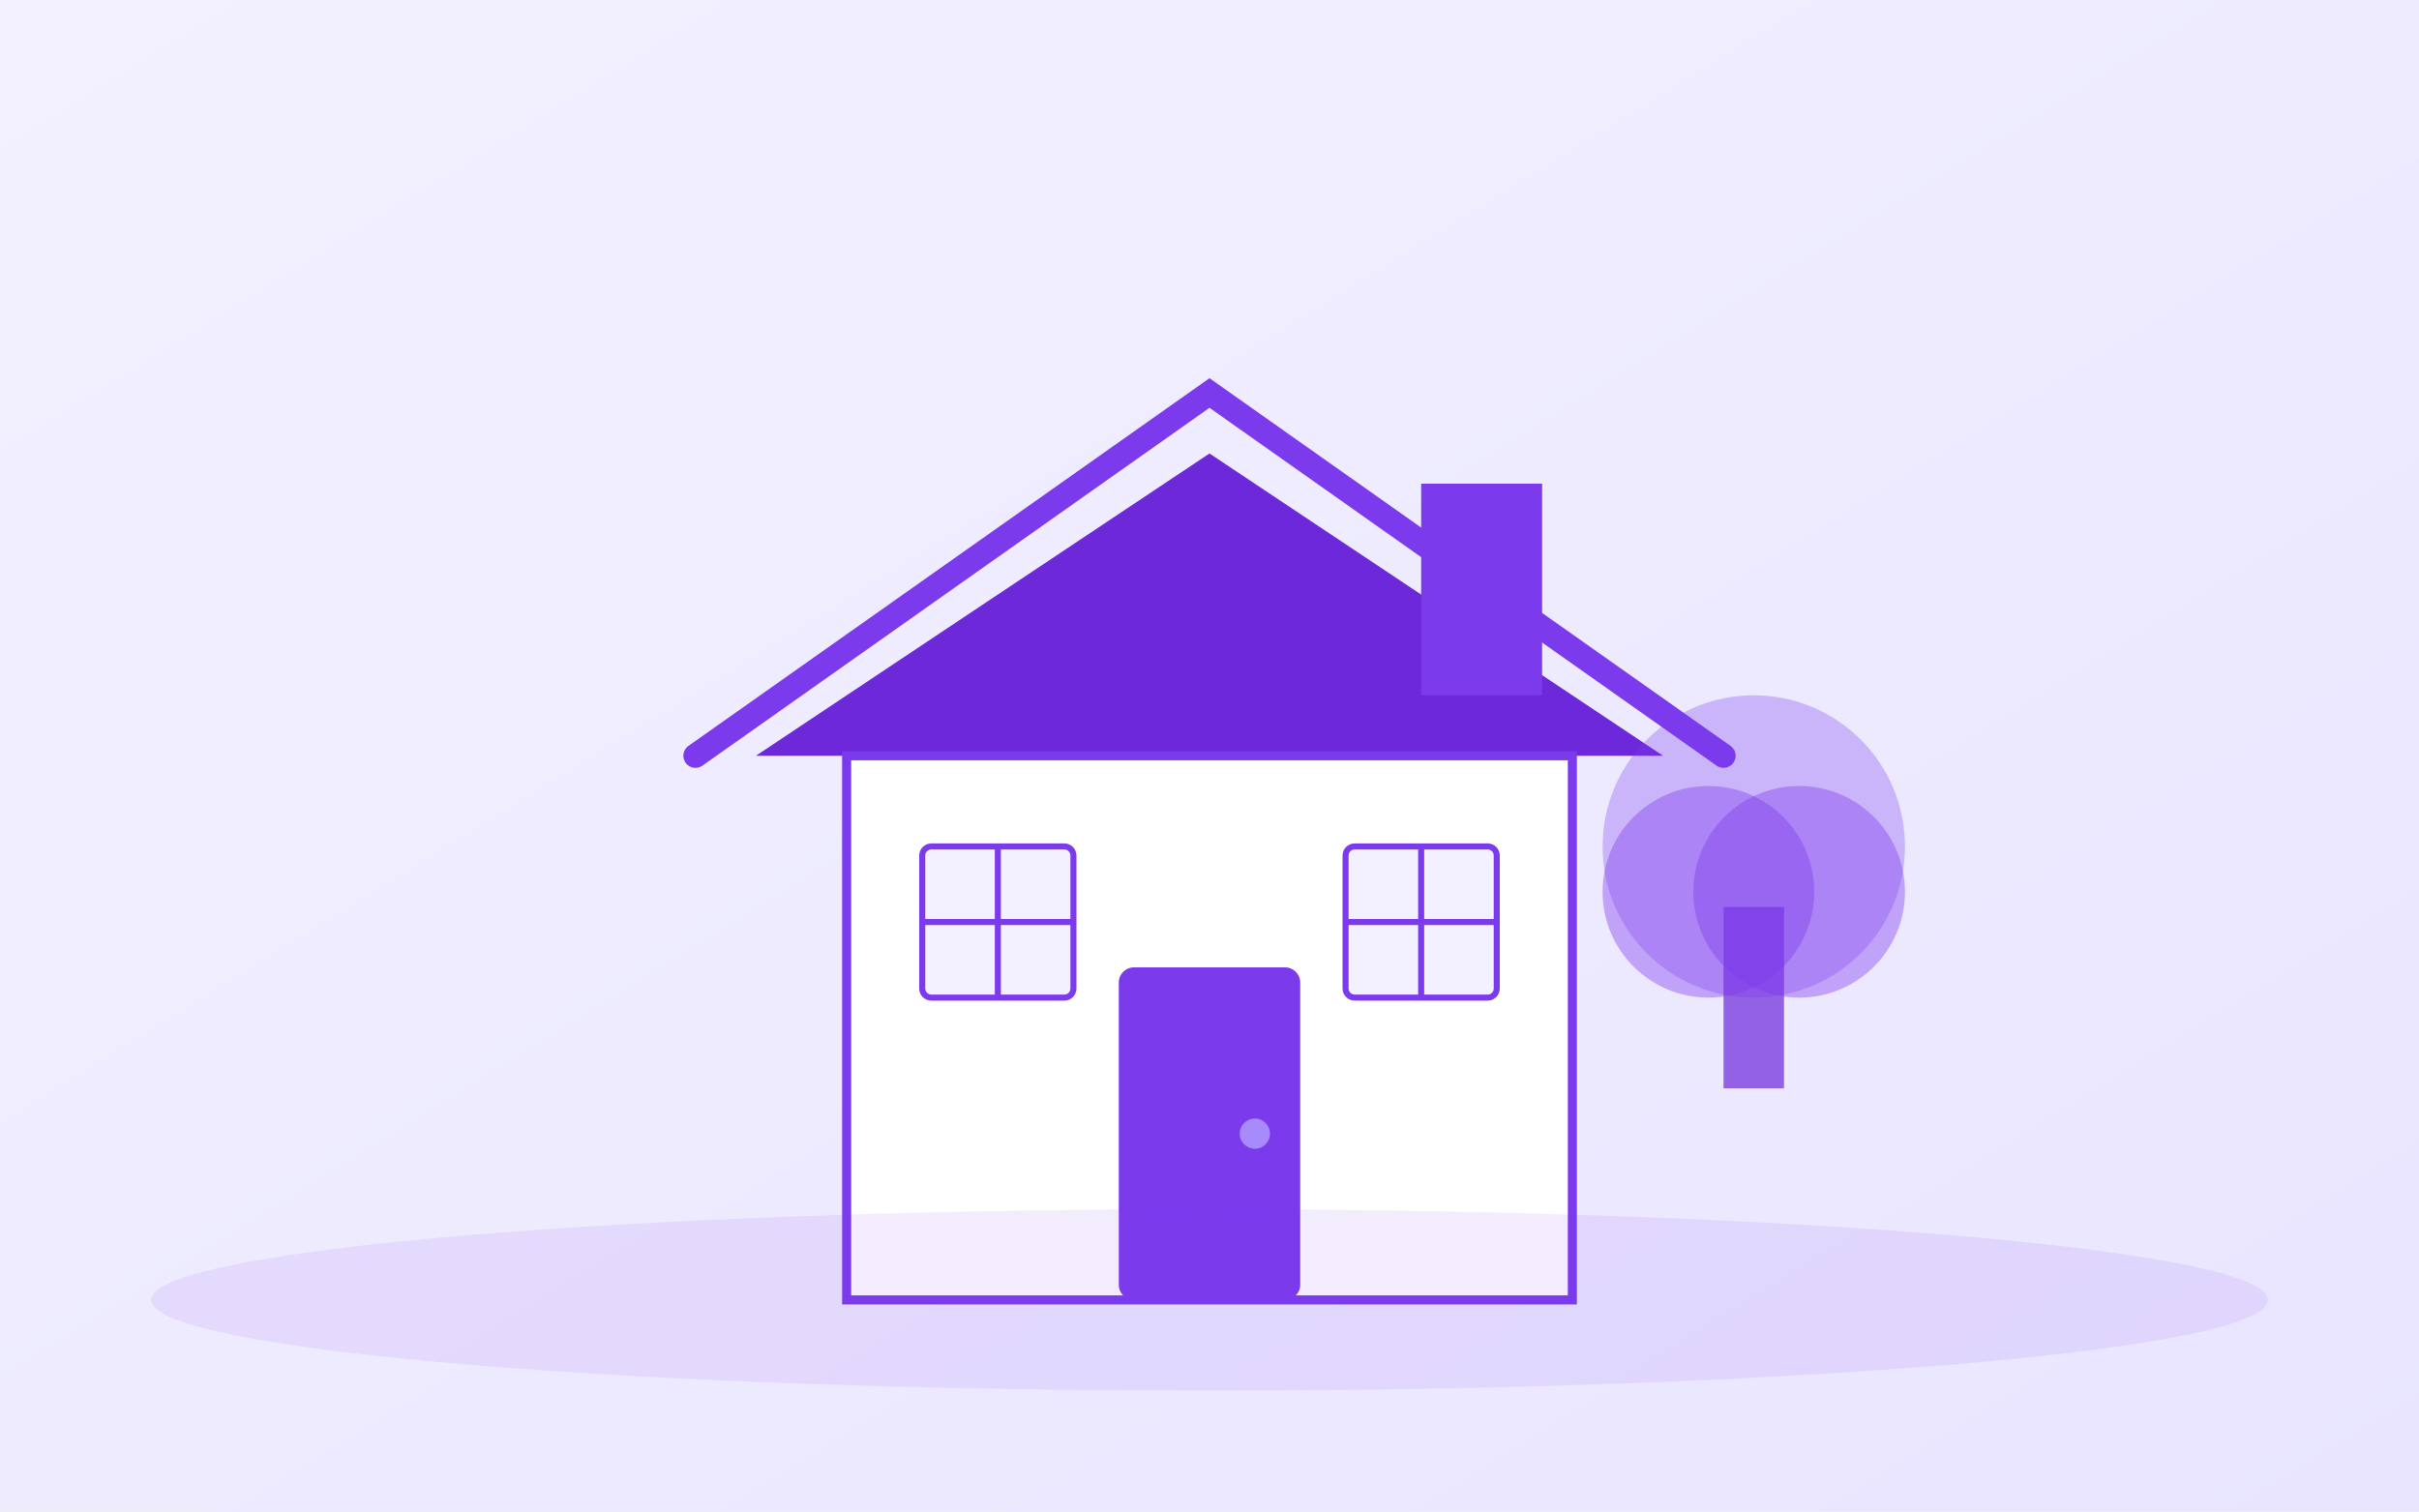
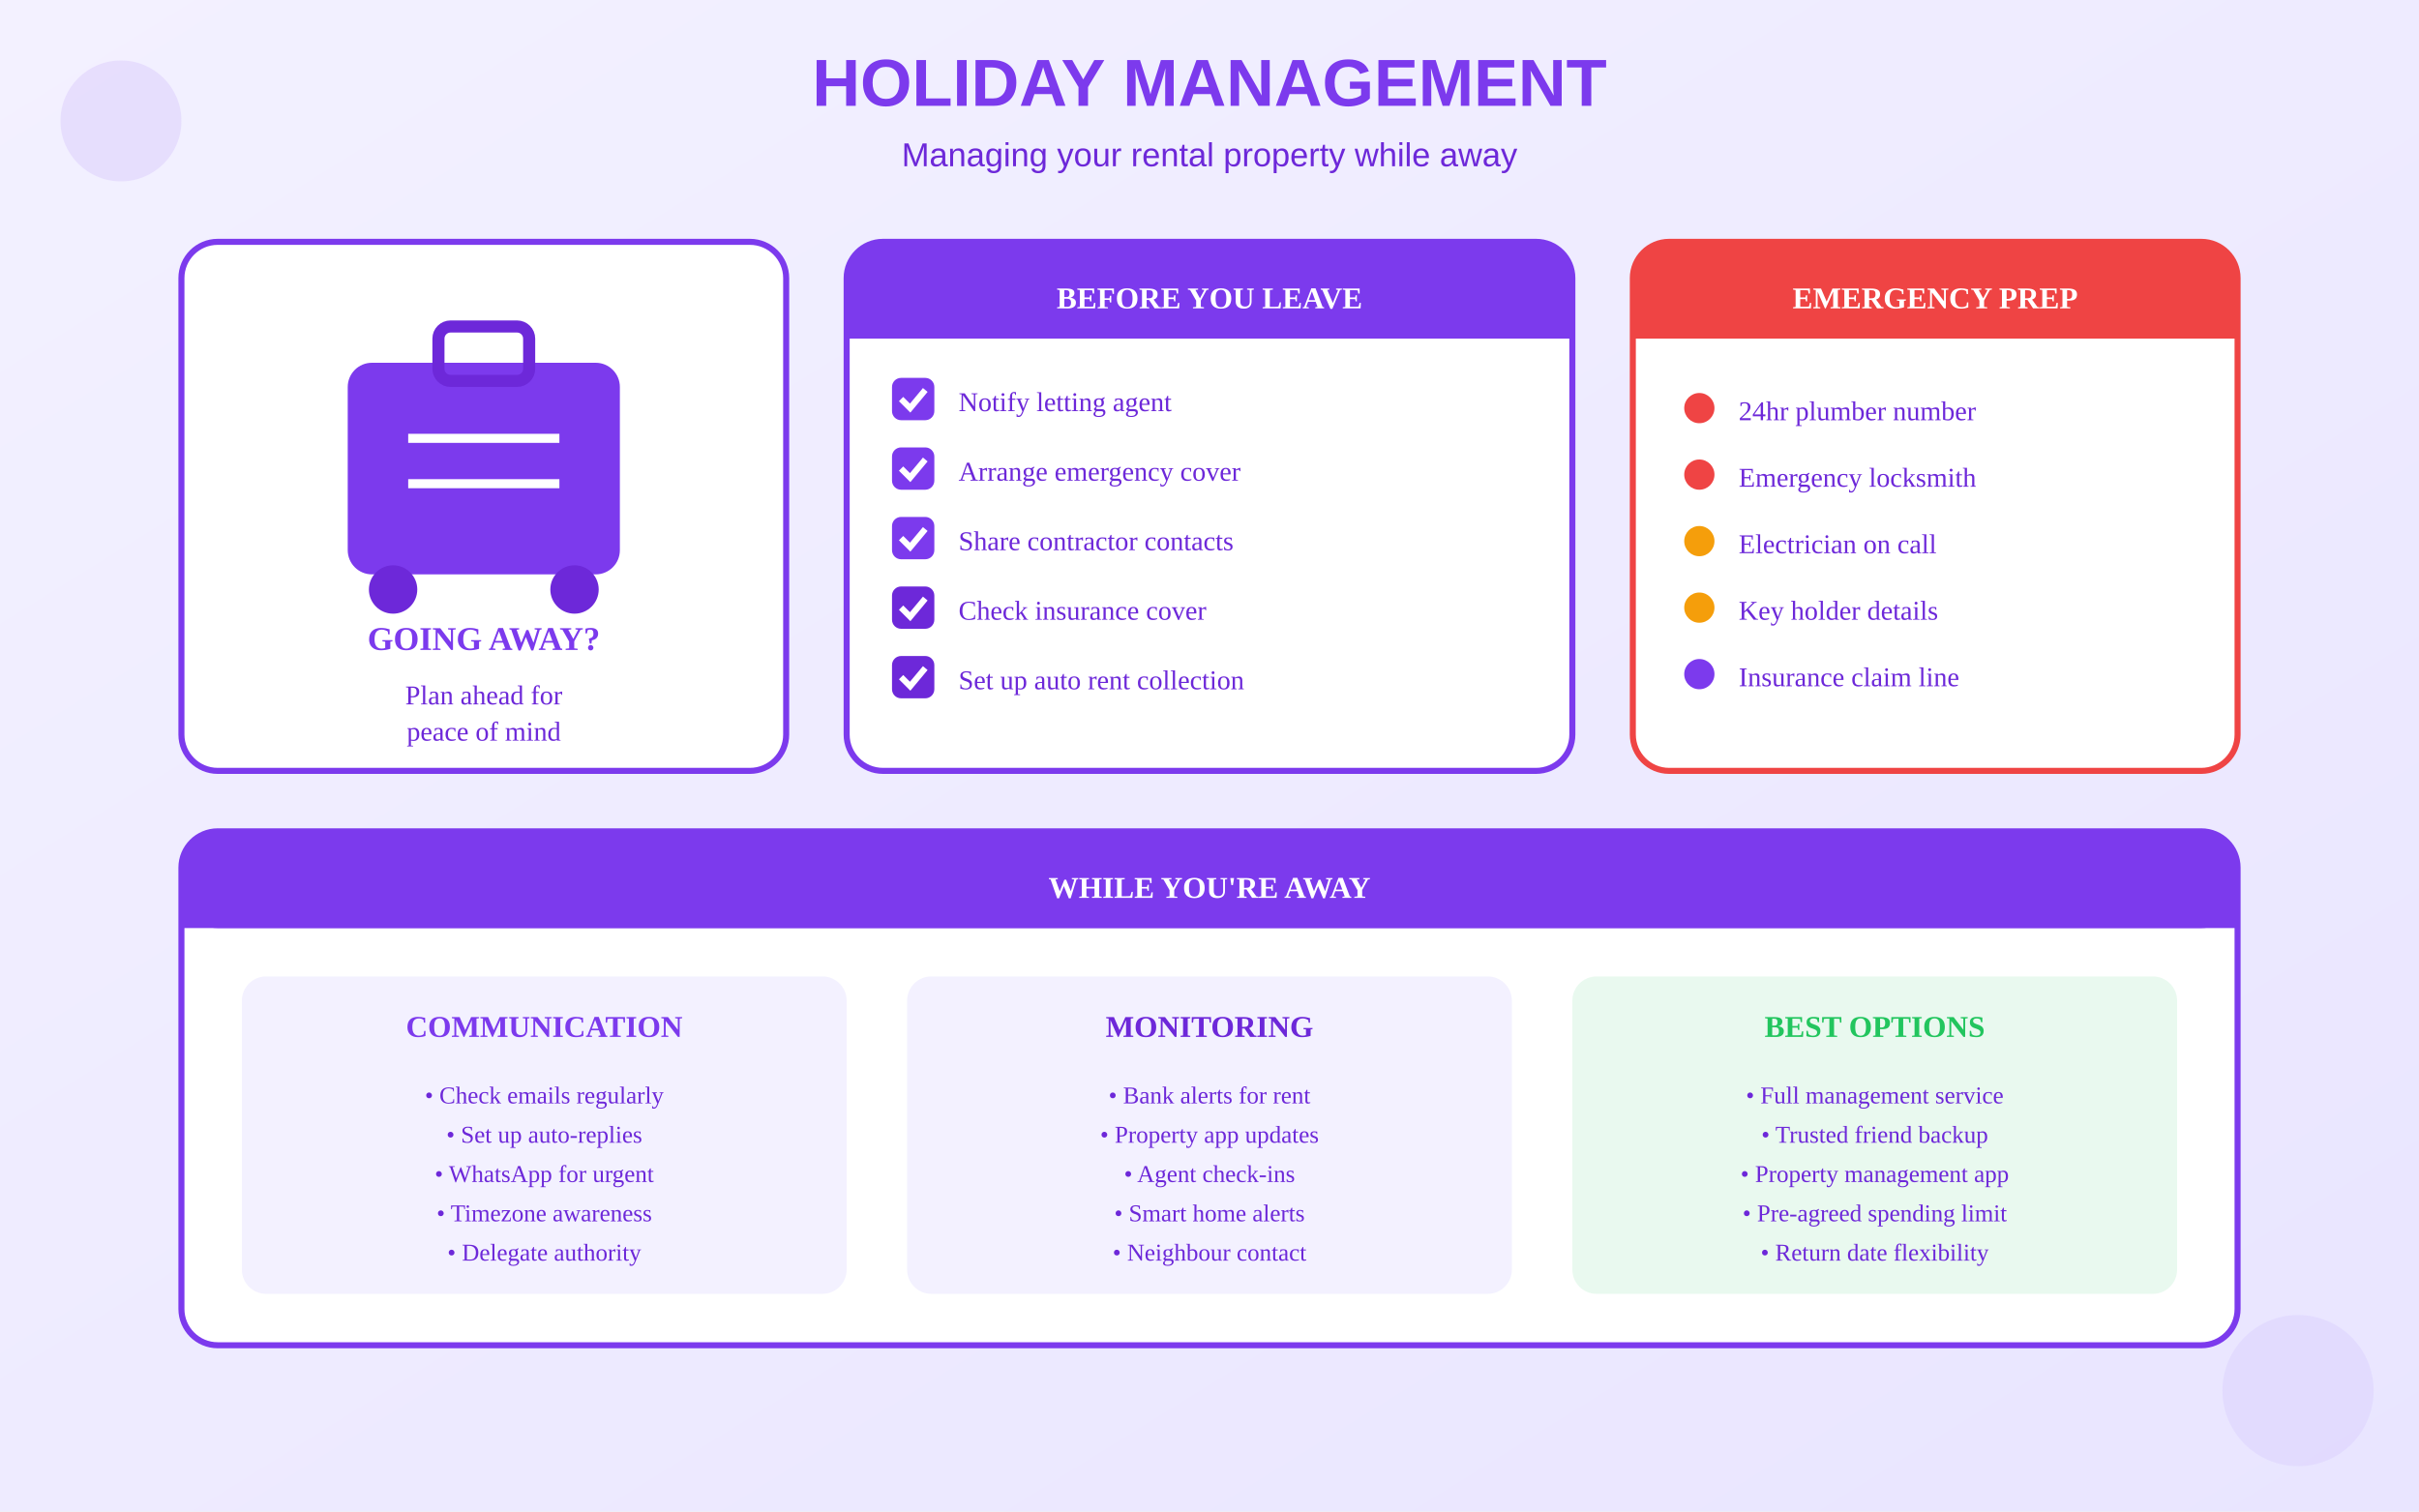
<svg xmlns="http://www.w3.org/2000/svg" viewBox="0 0 800 500">
  <defs>
    <linearGradient id="bgGrad" x1="0%" y1="0%" x2="100%" y2="100%">
      <stop offset="0%" style="stop-color:#F3F1FF" />
      <stop offset="100%" style="stop-color:#E9E5FF" />
    </linearGradient>
  </defs>
  <rect width="800" height="500" fill="url(#bgGrad)" />
-   <g transform="translate(250, 100)">
-     <path d="M-20 150 L150 30 L320 150" fill="none" stroke="#7C3AED" stroke-width="8" stroke-linecap="round" />
-     <path d="M0 150 L150 50 L300 150" fill="#6D28D9" />
-     <rect x="220" y="60" width="40" height="70" fill="#7C3AED" />
-     <rect x="30" y="150" width="240" height="180" fill="white" stroke="#7C3AED" stroke-width="3" />
-     <rect x="120" y="220" width="60" height="110" rx="5" fill="#7C3AED" />
-     <circle cx="165" cy="275" r="5" fill="#A78BFA" />
-     <rect x="55" y="180" width="50" height="50" rx="3" fill="#F3F1FF" stroke="#7C3AED" stroke-width="2" />
-     <line x1="80" y1="180" x2="80" y2="230" stroke="#7C3AED" stroke-width="2" />
-     <line x1="55" y1="205" x2="105" y2="205" stroke="#7C3AED" stroke-width="2" />
-     <rect x="195" y="180" width="50" height="50" rx="3" fill="#F3F1FF" stroke="#7C3AED" stroke-width="2" />
-     <line x1="220" y1="180" x2="220" y2="230" stroke="#7C3AED" stroke-width="2" />
-     <line x1="195" y1="205" x2="245" y2="205" stroke="#7C3AED" stroke-width="2" />
+   <text x="400" y="35" text-anchor="middle" fill="#7C3AED" font-size="22" font-weight="bold" font-family="Arial">HOLIDAY MANAGEMENT</text>
+   <text x="400" y="55" text-anchor="middle" fill="#6D28D9" font-size="11" font-family="Arial">Managing your rental property while away</text>
+   <g transform="translate(60, 80)">
+     <rect x="0" y="0" width="200" height="175" rx="12" fill="white" stroke="#7C3AED" stroke-width="2" />
+     <g transform="translate(45, 20)">
+       <rect x="10" y="20" width="90" height="70" rx="8" fill="#7C3AED" />
+       <rect x="40" y="8" width="30" height="18" rx="4" fill="none" stroke="#6D28D9" stroke-width="4" />
+       <line x1="30" y1="45" x2="80" y2="45" stroke="white" stroke-width="3" />
+       <line x1="30" y1="60" x2="80" y2="60" stroke="white" stroke-width="3" />
+       <circle cx="25" cy="95" r="8" fill="#6D28D9" />
+       <circle cx="85" cy="95" r="8" fill="#6D28D9" />
+     </g>
+     <text x="100" y="135" text-anchor="middle" fill="#7C3AED" font-size="11" font-weight="bold">GOING AWAY?</text>
+     <text x="100" y="153" text-anchor="middle" fill="#6D28D9" font-size="9">Plan ahead for</text>
+     <text x="100" y="165" text-anchor="middle" fill="#6D28D9" font-size="9">peace of mind</text>
  </g>
-   <g transform="translate(550, 200)">
-     <rect x="20" y="100" width="20" height="60" fill="#6D28D9" opacity="0.7" />
-     <circle cx="30" cy="80" r="50" fill="#7C3AED" opacity="0.3" />
-     <circle cx="15" cy="95" r="35" fill="#7C3AED" opacity="0.4" />
-     <circle cx="45" cy="95" r="35" fill="#7C3AED" opacity="0.4" />
+   <g transform="translate(280, 80)">
+     <rect x="0" y="0" width="240" height="175" rx="12" fill="white" stroke="#7C3AED" stroke-width="2" />
+     <rect x="0" y="0" width="240" height="32" rx="12" fill="#7C3AED" />
+     <rect x="0" y="20" width="240" height="12" fill="#7C3AED" />
+     <text x="120" y="22" text-anchor="middle" fill="white" font-size="10" font-weight="bold">BEFORE YOU LEAVE</text>
+     <g transform="translate(15, 45)">
+       <rect x="0" y="0" width="14" height="14" rx="3" fill="#7C3AED" />
+       <path d="M3 7 L6 10 L11 4" stroke="white" stroke-width="2" fill="none" />
+       <text x="22" y="11" fill="#6D28D9" font-size="9">Notify letting agent</text>
+     </g>
+     <g transform="translate(15, 68)">
+       <rect x="0" y="0" width="14" height="14" rx="3" fill="#7C3AED" />
+       <path d="M3 7 L6 10 L11 4" stroke="white" stroke-width="2" fill="none" />
+       <text x="22" y="11" fill="#6D28D9" font-size="9">Arrange emergency cover</text>
+     </g>
+     <g transform="translate(15, 91)">
+       <rect x="0" y="0" width="14" height="14" rx="3" fill="#7C3AED" />
+       <path d="M3 7 L6 10 L11 4" stroke="white" stroke-width="2" fill="none" />
+       <text x="22" y="11" fill="#6D28D9" font-size="9">Share contractor contacts</text>
+     </g>
+     <g transform="translate(15, 114)">
+       <rect x="0" y="0" width="14" height="14" rx="3" fill="#6D28D9" />
+       <path d="M3 7 L6 10 L11 4" stroke="white" stroke-width="2" fill="none" />
+       <text x="22" y="11" fill="#6D28D9" font-size="9">Check insurance cover</text>
+     </g>
+     <g transform="translate(15, 137)">
+       <rect x="0" y="0" width="14" height="14" rx="3" fill="#6D28D9" />
+       <path d="M3 7 L6 10 L11 4" stroke="white" stroke-width="2" fill="none" />
+       <text x="22" y="11" fill="#6D28D9" font-size="9">Set up auto rent collection</text>
+     </g>
  </g>
-   <ellipse cx="400" cy="430" rx="350" ry="30" fill="#7C3AED" opacity="0.1" />
+   <g transform="translate(540, 80)">
+     <rect x="0" y="0" width="200" height="175" rx="12" fill="white" stroke="#EF4444" stroke-width="2" />
+     <rect x="0" y="0" width="200" height="32" rx="12" fill="#EF4444" />
+     <rect x="0" y="20" width="200" height="12" fill="#EF4444" />
+     <text x="100" y="22" text-anchor="middle" fill="white" font-size="10" font-weight="bold">EMERGENCY PREP</text>
+     <g transform="translate(15, 48)">
+       <circle cx="7" cy="7" r="5" fill="#EF4444" />
+       <text x="20" y="11" fill="#6D28D9" font-size="9">24hr plumber number</text>
+     </g>
+     <g transform="translate(15, 70)">
+       <circle cx="7" cy="7" r="5" fill="#EF4444" />
+       <text x="20" y="11" fill="#6D28D9" font-size="9">Emergency locksmith</text>
+     </g>
+     <g transform="translate(15, 92)">
+       <circle cx="7" cy="7" r="5" fill="#F59E0B" />
+       <text x="20" y="11" fill="#6D28D9" font-size="9">Electrician on call</text>
+     </g>
+     <g transform="translate(15, 114)">
+       <circle cx="7" cy="7" r="5" fill="#F59E0B" />
+       <text x="20" y="11" fill="#6D28D9" font-size="9">Key holder details</text>
+     </g>
+     <g transform="translate(15, 136)">
+       <circle cx="7" cy="7" r="5" fill="#7C3AED" />
+       <text x="20" y="11" fill="#6D28D9" font-size="9">Insurance claim line</text>
+     </g>
+   </g>
+   <g transform="translate(60, 275)">
+     <rect x="0" y="0" width="680" height="170" rx="12" fill="white" stroke="#7C3AED" stroke-width="2" />
+     <rect x="0" y="0" width="680" height="32" rx="12" fill="#7C3AED" />
+     <rect x="0" y="20" width="680" height="12" fill="#7C3AED" />
+     <text x="340" y="22" text-anchor="middle" fill="white" font-size="10" font-weight="bold">WHILE YOU'RE AWAY</text>
+     <g transform="translate(20, 48)">
+       <rect x="0" y="0" width="200" height="105" rx="8" fill="#F3F1FF" />
+       <text x="100" y="20" text-anchor="middle" fill="#7C3AED" font-size="10" font-weight="bold">COMMUNICATION</text>
+       <text x="100" y="42" text-anchor="middle" fill="#6D28D9" font-size="8">• Check emails regularly</text>
+       <text x="100" y="55" text-anchor="middle" fill="#6D28D9" font-size="8">• Set up auto-replies</text>
+       <text x="100" y="68" text-anchor="middle" fill="#6D28D9" font-size="8">• WhatsApp for urgent</text>
+       <text x="100" y="81" text-anchor="middle" fill="#6D28D9" font-size="8">• Timezone awareness</text>
+       <text x="100" y="94" text-anchor="middle" fill="#6D28D9" font-size="8">• Delegate authority</text>
+     </g>
+     <g transform="translate(240, 48)">
+       <rect x="0" y="0" width="200" height="105" rx="8" fill="#F3F1FF" />
+       <text x="100" y="20" text-anchor="middle" fill="#6D28D9" font-size="10" font-weight="bold">MONITORING</text>
+       <text x="100" y="42" text-anchor="middle" fill="#6D28D9" font-size="8">• Bank alerts for rent</text>
+       <text x="100" y="55" text-anchor="middle" fill="#6D28D9" font-size="8">• Property app updates</text>
+       <text x="100" y="68" text-anchor="middle" fill="#6D28D9" font-size="8">• Agent check-ins</text>
+       <text x="100" y="81" text-anchor="middle" fill="#6D28D9" font-size="8">• Smart home alerts</text>
+       <text x="100" y="94" text-anchor="middle" fill="#6D28D9" font-size="8">• Neighbour contact</text>
+     </g>
+     <g transform="translate(460, 48)">
+       <rect x="0" y="0" width="200" height="105" rx="8" fill="#22C55E" opacity="0.1" />
+       <text x="100" y="20" text-anchor="middle" fill="#22C55E" font-size="10" font-weight="bold">BEST OPTIONS</text>
+       <text x="100" y="42" text-anchor="middle" fill="#6D28D9" font-size="8">• Full management service</text>
+       <text x="100" y="55" text-anchor="middle" fill="#6D28D9" font-size="8">• Trusted friend backup</text>
+       <text x="100" y="68" text-anchor="middle" fill="#6D28D9" font-size="8">• Property management app</text>
+       <text x="100" y="81" text-anchor="middle" fill="#6D28D9" font-size="8">• Pre-agreed spending limit</text>
+       <text x="100" y="94" text-anchor="middle" fill="#6D28D9" font-size="8">• Return date flexibility</text>
+     </g>
+   </g>
+   <circle cx="40" cy="40" r="20" fill="#7C3AED" opacity="0.1" />
+   <circle cx="760" cy="460" r="25" fill="#A78BFA" opacity="0.12" />
</svg>
